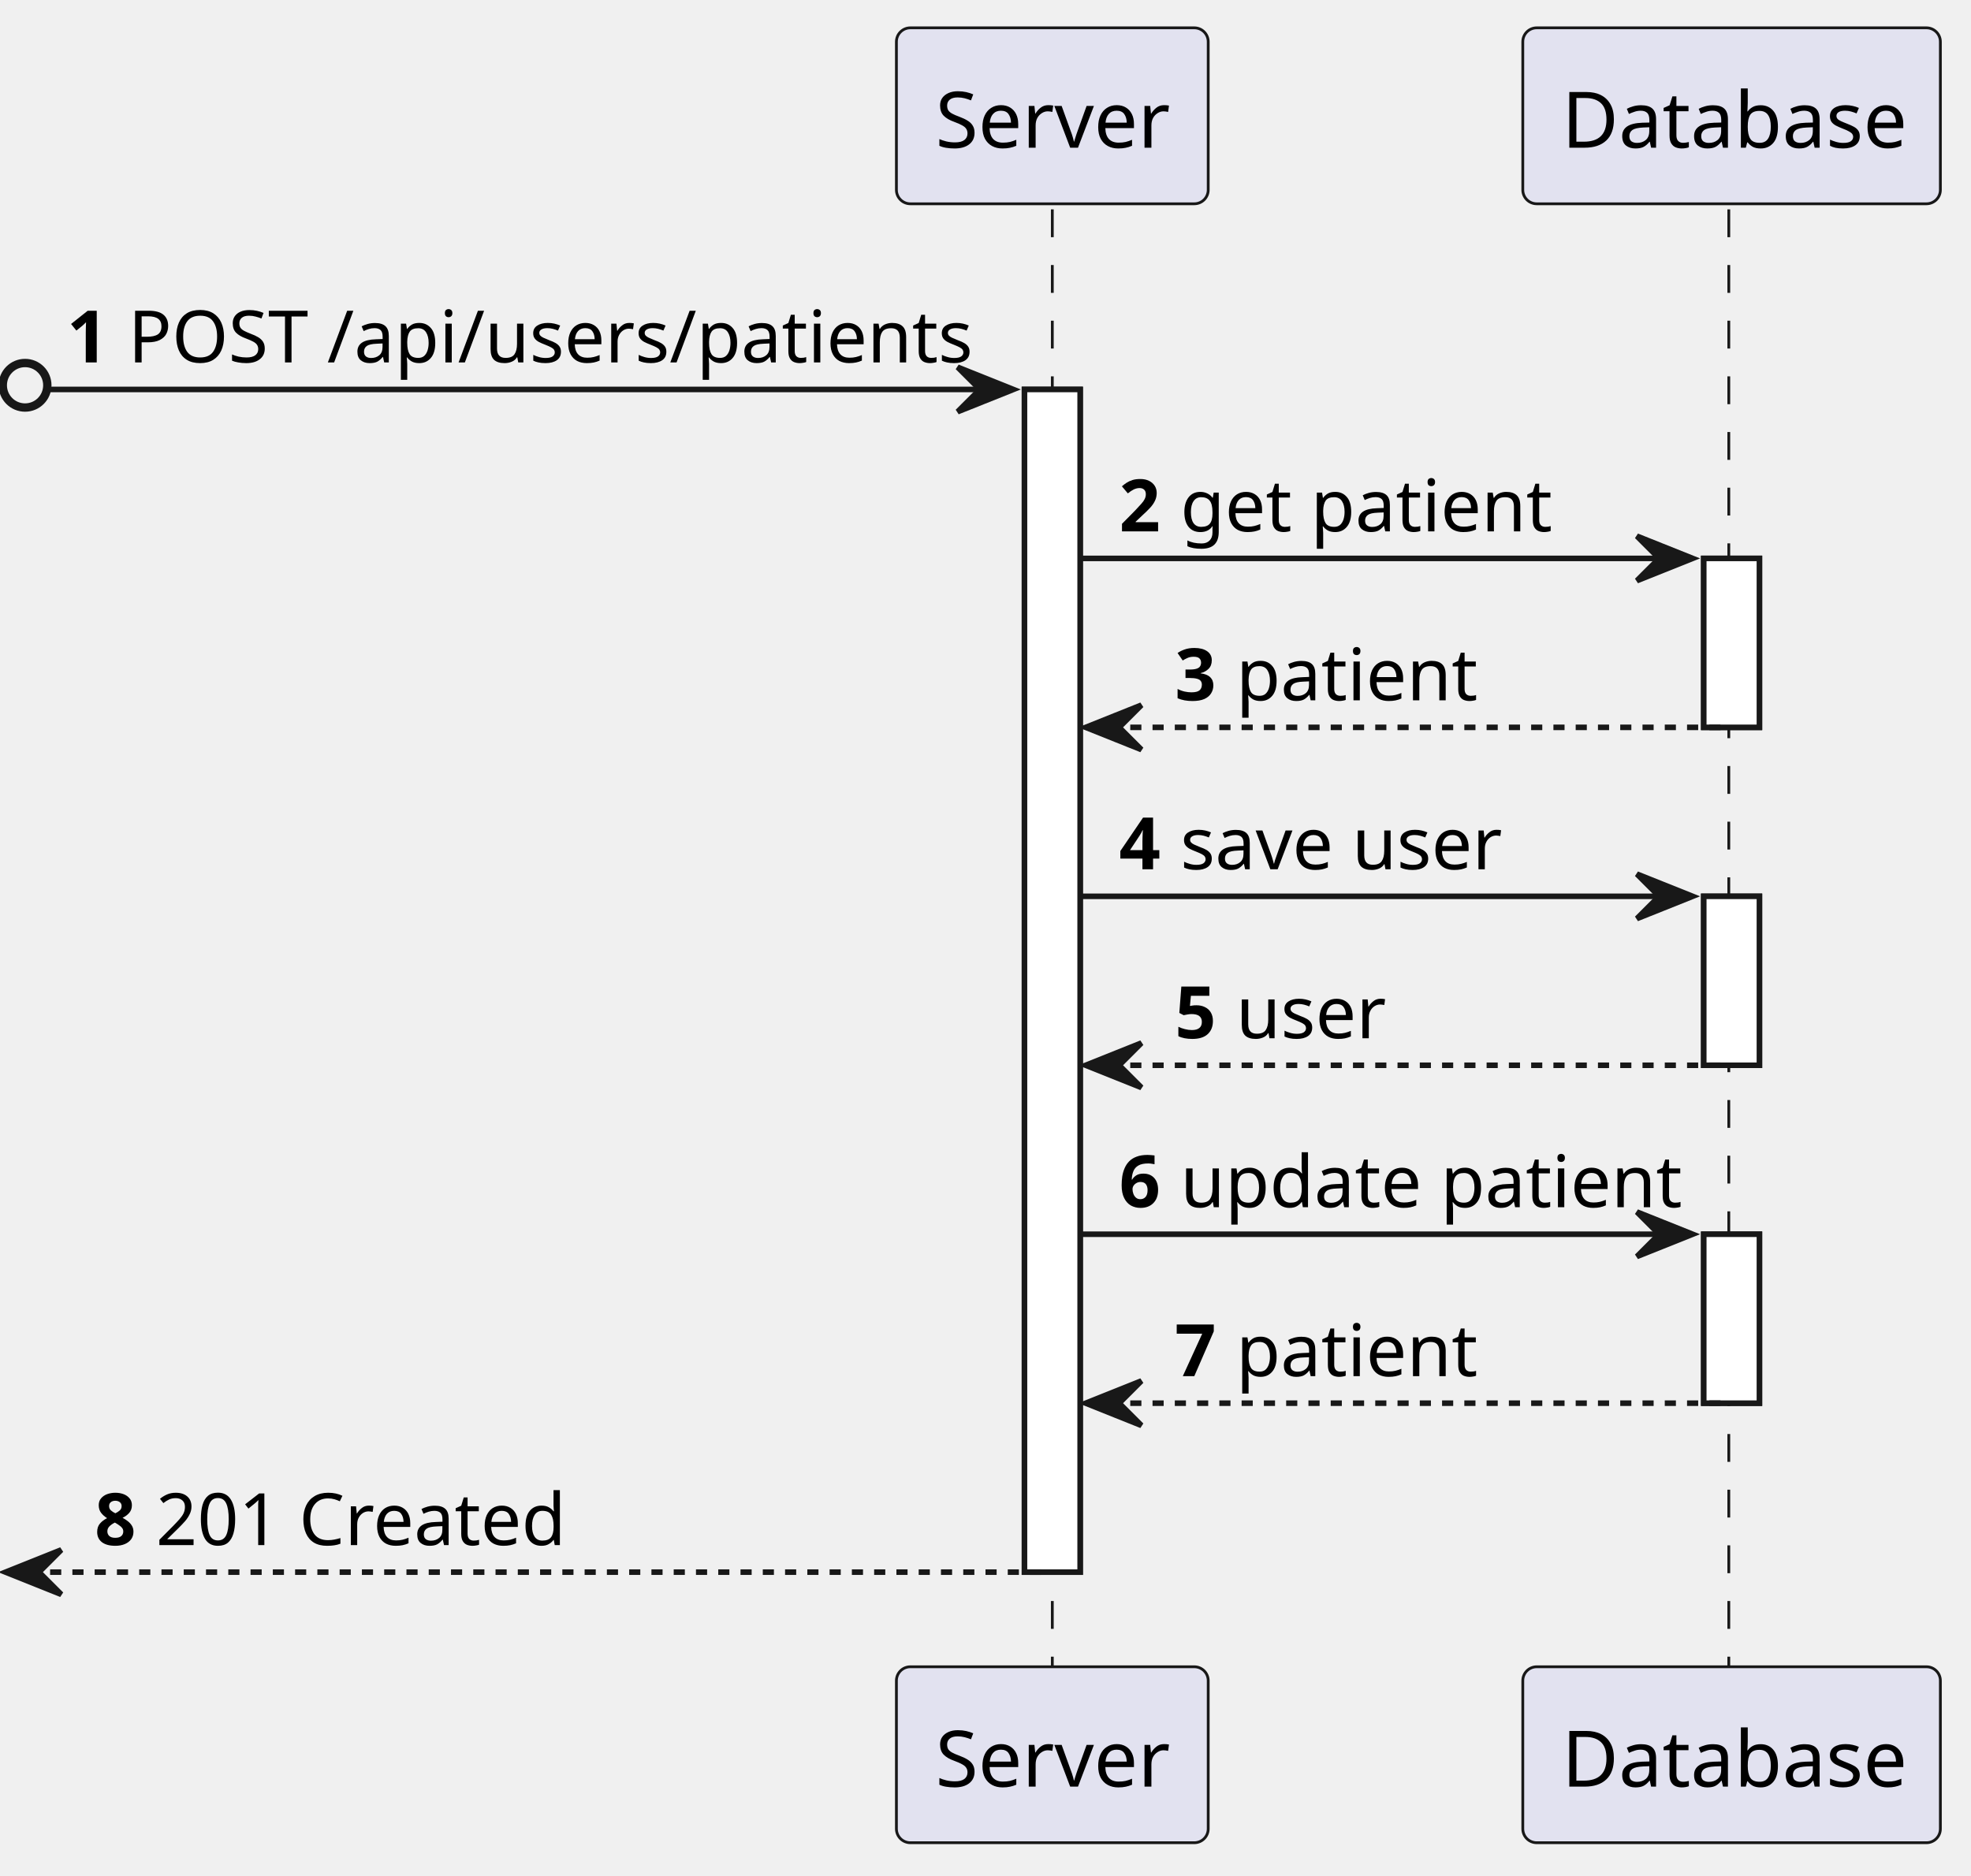
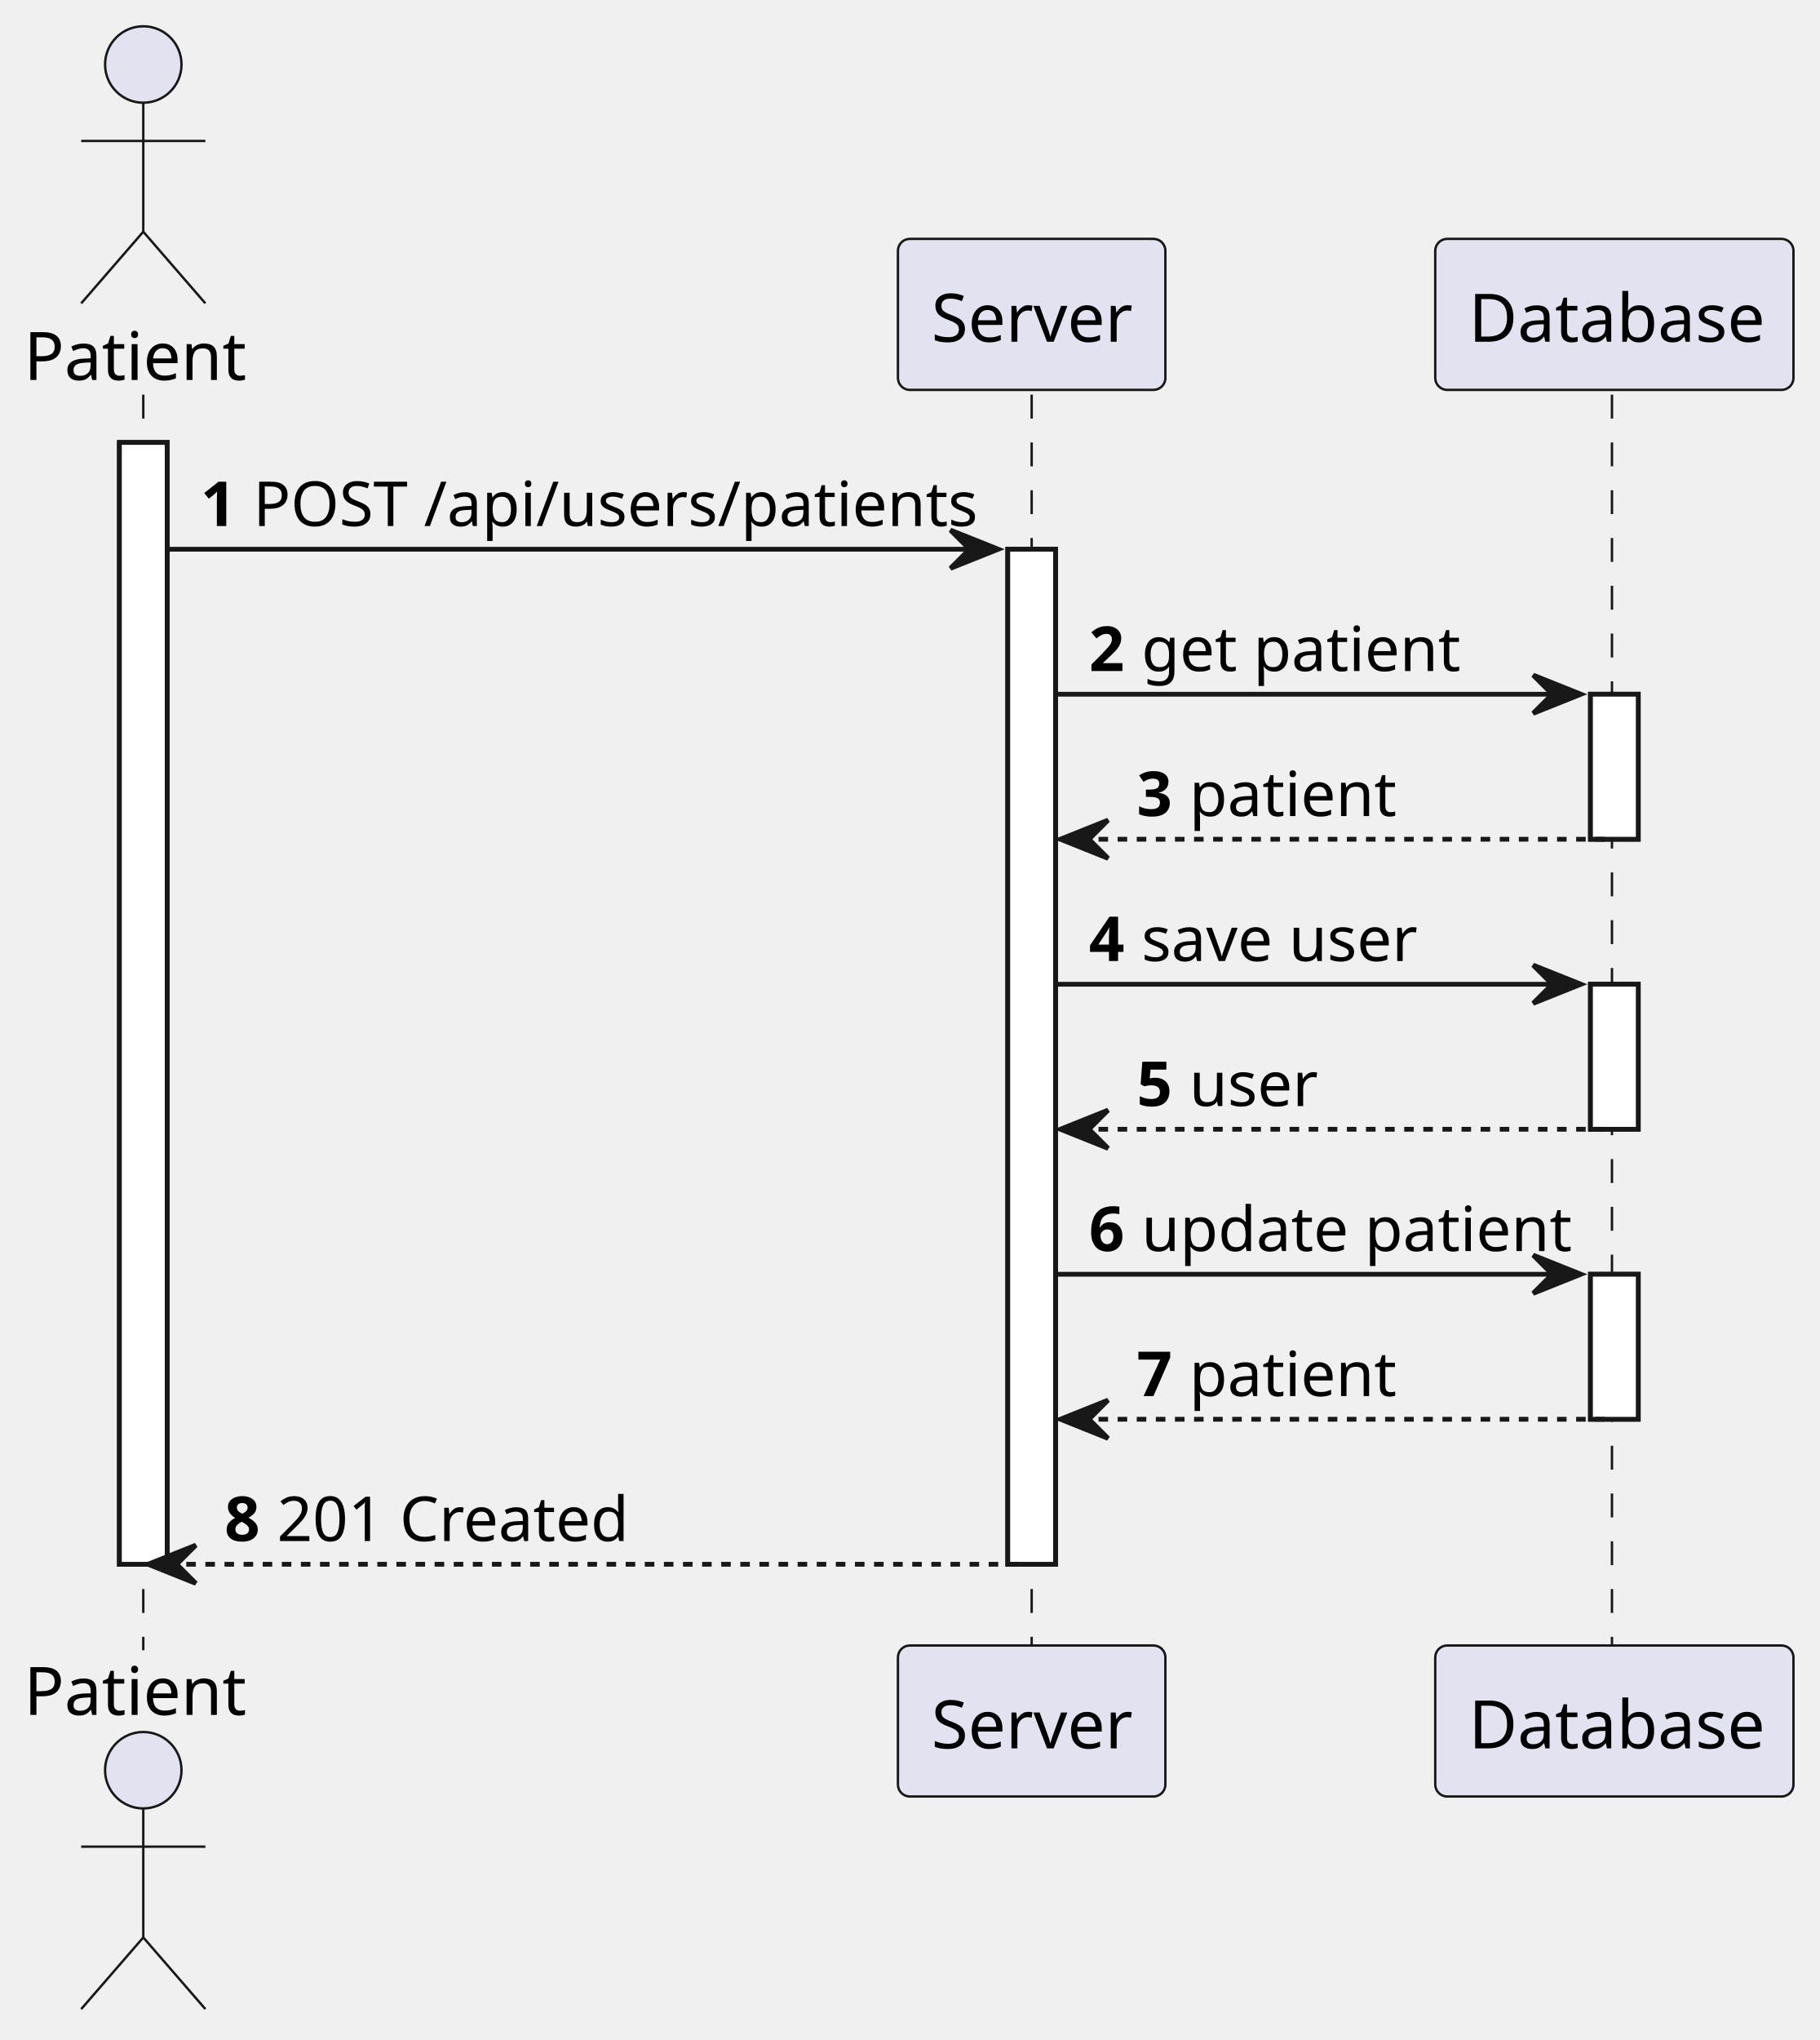
- <svg xmlns="http://www.w3.org/2000/svg" contentStyleType="text/css" height="337px" preserveAspectRatio="none" style="width:354px;height:337px;background:#FFFFFF;" version="1.1" viewBox="0 0 354 337" width="354px" zoomAndPan="magnify">
+ <svg xmlns="http://www.w3.org/2000/svg" contentStyleType="text/css" height="427px" preserveAspectRatio="none" style="width:381px;height:427px;background:#FFFFFF;" version="1.1" viewBox="0 0 381 427" width="381px" zoomAndPan="magnify">
  <defs />
  <g>
-     <rect fill="#FFFFFF" height="212.461" style="stroke:#181818;stroke-width:1.0;" width="10" x="184" y="69.961" />
-     <rect fill="#FFFFFF" height="30.352" style="stroke:#181818;stroke-width:1.0;" width="10" x="306" y="100.312" />
-     <rect fill="#FFFFFF" height="30.352" style="stroke:#181818;stroke-width:1.0;" width="10" x="306" y="161.016" />
-     <rect fill="#FFFFFF" height="30.352" style="stroke:#181818;stroke-width:1.0;" width="10" x="306" y="221.719" />
-     <line style="stroke:#181818;stroke-width:0.5;stroke-dasharray:5.0,5.0;" x1="189" x2="189" y1="37.609" y2="300.422" />
-     <line style="stroke:#181818;stroke-width:0.5;stroke-dasharray:5.0,5.0;" x1="310.5" x2="310.5" y1="37.609" y2="300.422" />
-     <rect fill="#E2E2F0" height="31.609" rx="2.5" ry="2.5" style="stroke:#181818;stroke-width:0.5;" width="56" x="161" y="5" />
-     <text fill="#000000" font-family="sans-serif" font-size="14" lengthAdjust="spacing" textLength="42" x="168" y="26.533">Server</text>
-     <rect fill="#E2E2F0" height="31.609" rx="2.5" ry="2.5" style="stroke:#181818;stroke-width:0.5;" width="56" x="161" y="299.422" />
-     <text fill="#000000" font-family="sans-serif" font-size="14" lengthAdjust="spacing" textLength="42" x="168" y="320.955">Server</text>
-     <rect fill="#E2E2F0" height="31.609" rx="2.5" ry="2.5" style="stroke:#181818;stroke-width:0.5;" width="75" x="273.5" y="5" />
-     <text fill="#000000" font-family="sans-serif" font-size="14" lengthAdjust="spacing" textLength="61" x="280.5" y="26.533">Database</text>
-     <rect fill="#E2E2F0" height="31.609" rx="2.5" ry="2.5" style="stroke:#181818;stroke-width:0.5;" width="75" x="273.5" y="299.422" />
-     <text fill="#000000" font-family="sans-serif" font-size="14" lengthAdjust="spacing" textLength="61" x="280.5" y="320.955">Database</text>
-     <rect fill="#FFFFFF" height="212.461" style="stroke:#181818;stroke-width:1.0;" width="10" x="184" y="69.961" />
-     <rect fill="#FFFFFF" height="30.352" style="stroke:#181818;stroke-width:1.0;" width="10" x="306" y="100.312" />
-     <rect fill="#FFFFFF" height="30.352" style="stroke:#181818;stroke-width:1.0;" width="10" x="306" y="161.016" />
-     <rect fill="#FFFFFF" height="30.352" style="stroke:#181818;stroke-width:1.0;" width="10" x="306" y="221.719" />
-     <ellipse cx="4.5" cy="69.211" fill="none" rx="4" ry="4" style="stroke:#181818;stroke-width:1.5;" />
-     <polygon fill="#181818" points="172,65.961,182,69.961,172,73.961,176,69.961" style="stroke:#181818;stroke-width:1.0;" />
-     <line style="stroke:#181818;stroke-width:1.0;" x1="9" x2="178" y1="69.961" y2="69.961" />
-     <text fill="#000000" font-family="sans-serif" font-size="13" font-weight="bold" lengthAdjust="spacing" textLength="7" x="12" y="65.105">1</text>
-     <text fill="#000000" font-family="sans-serif" font-size="13" lengthAdjust="spacing" textLength="146" x="23" y="65.105">POST /api/users/patients</text>
-     <polygon fill="#181818" points="294,96.312,304,100.312,294,104.312,298,100.312" style="stroke:#181818;stroke-width:1.0;" />
-     <line style="stroke:#181818;stroke-width:1.0;" x1="194" x2="300" y1="100.312" y2="100.312" />
-     <text fill="#000000" font-family="sans-serif" font-size="13" font-weight="bold" lengthAdjust="spacing" textLength="7" x="201" y="95.456">2</text>
-     <text fill="#000000" font-family="sans-serif" font-size="13" lengthAdjust="spacing" textLength="61" x="212" y="95.456">get patient</text>
-     <polygon fill="#181818" points="205,126.664,195,130.664,205,134.664,201,130.664" style="stroke:#181818;stroke-width:1.0;" />
-     <line style="stroke:#181818;stroke-width:1.0;stroke-dasharray:2.0,2.0;" x1="199" x2="310" y1="130.664" y2="130.664" />
-     <text fill="#000000" font-family="sans-serif" font-size="13" font-weight="bold" lengthAdjust="spacing" textLength="7" x="211" y="125.808">3</text>
-     <text fill="#000000" font-family="sans-serif" font-size="13" lengthAdjust="spacing" textLength="39" x="222" y="125.808">patient</text>
-     <polygon fill="#181818" points="294,157.016,304,161.016,294,165.016,298,161.016" style="stroke:#181818;stroke-width:1.0;" />
-     <line style="stroke:#181818;stroke-width:1.0;" x1="194" x2="300" y1="161.016" y2="161.016" />
-     <text fill="#000000" font-family="sans-serif" font-size="13" font-weight="bold" lengthAdjust="spacing" textLength="7" x="201" y="156.159">4</text>
-     <text fill="#000000" font-family="sans-serif" font-size="13" lengthAdjust="spacing" textLength="55" x="212" y="156.159">save user</text>
-     <polygon fill="#181818" points="205,187.367,195,191.367,205,195.367,201,191.367" style="stroke:#181818;stroke-width:1.0;" />
-     <line style="stroke:#181818;stroke-width:1.0;stroke-dasharray:2.0,2.0;" x1="199" x2="310" y1="191.367" y2="191.367" />
-     <text fill="#000000" font-family="sans-serif" font-size="13" font-weight="bold" lengthAdjust="spacing" textLength="7" x="211" y="186.511">5</text>
-     <text fill="#000000" font-family="sans-serif" font-size="13" lengthAdjust="spacing" textLength="25" x="222" y="186.511">user</text>
-     <polygon fill="#181818" points="294,217.719,304,221.719,294,225.719,298,221.719" style="stroke:#181818;stroke-width:1.0;" />
-     <line style="stroke:#181818;stroke-width:1.0;" x1="194" x2="300" y1="221.719" y2="221.719" />
-     <text fill="#000000" font-family="sans-serif" font-size="13" font-weight="bold" lengthAdjust="spacing" textLength="7" x="201" y="216.862">6</text>
-     <text fill="#000000" font-family="sans-serif" font-size="13" lengthAdjust="spacing" textLength="82" x="212" y="216.862">update patient</text>
-     <polygon fill="#181818" points="205,248.07,195,252.07,205,256.07,201,252.07" style="stroke:#181818;stroke-width:1.0;" />
-     <line style="stroke:#181818;stroke-width:1.0;stroke-dasharray:2.0,2.0;" x1="199" x2="310" y1="252.07" y2="252.07" />
-     <text fill="#000000" font-family="sans-serif" font-size="13" font-weight="bold" lengthAdjust="spacing" textLength="7" x="211" y="247.214">7</text>
-     <text fill="#000000" font-family="sans-serif" font-size="13" lengthAdjust="spacing" textLength="39" x="222" y="247.214">patient</text>
-     <polygon fill="#181818" points="11,278.422,1,282.422,11,286.422,7,282.422" style="stroke:#181818;stroke-width:1.0;" />
-     <line style="stroke:#181818;stroke-width:1.0;stroke-dasharray:2.0,2.0;" x1="5" x2="188" y1="282.422" y2="282.422" />
-     <text fill="#000000" font-family="sans-serif" font-size="13" font-weight="bold" lengthAdjust="spacing" textLength="7" x="17" y="277.565">8</text>
-     <text fill="#000000" font-family="sans-serif" font-size="13" lengthAdjust="spacing" textLength="70" x="28" y="277.565">201 Created</text>
+     <rect fill="#FFFFFF" height="234.812" style="stroke:#181818;stroke-width:1.0;" width="10" x="25" y="92.609" />
+     <rect fill="#FFFFFF" height="212.461" style="stroke:#181818;stroke-width:1.0;" width="10" x="211" y="114.961" />
+     <rect fill="#FFFFFF" height="30.352" style="stroke:#181818;stroke-width:1.0;" width="10" x="333" y="145.312" />
+     <rect fill="#FFFFFF" height="30.352" style="stroke:#181818;stroke-width:1.0;" width="10" x="333" y="206.016" />
+     <rect fill="#FFFFFF" height="30.352" style="stroke:#181818;stroke-width:1.0;" width="10" x="333" y="266.719" />
+     <line style="stroke:#181818;stroke-width:0.5;stroke-dasharray:5.0,5.0;" x1="30" x2="30" y1="82.609" y2="345.422" />
+     <line style="stroke:#181818;stroke-width:0.5;stroke-dasharray:5.0,5.0;" x1="216" x2="216" y1="82.609" y2="345.422" />
+     <line style="stroke:#181818;stroke-width:0.5;stroke-dasharray:5.0,5.0;" x1="337.5" x2="337.5" y1="82.609" y2="345.422" />
+     <text fill="#000000" font-family="sans-serif" font-size="14" lengthAdjust="spacing" textLength="44" x="5" y="79.533">Patient</text>
+     <ellipse cx="30" cy="13.5" fill="#E2E2F0" rx="8" ry="8" style="stroke:#181818;stroke-width:0.5;" />
+     <path d="M30,21.5 L30,48.5 M17,29.5 L43,29.5 M30,48.5 L17,63.5 M30,48.5 L43,63.5 " fill="none" style="stroke:#181818;stroke-width:0.5;" />
+     <text fill="#000000" font-family="sans-serif" font-size="14" lengthAdjust="spacing" textLength="44" x="5" y="358.955">Patient</text>
+     <ellipse cx="30" cy="370.531" fill="#E2E2F0" rx="8" ry="8" style="stroke:#181818;stroke-width:0.5;" />
+     <path d="M30,378.531 L30,405.531 M17,386.531 L43,386.531 M30,405.531 L17,420.531 M30,405.531 L43,420.531 " fill="none" style="stroke:#181818;stroke-width:0.5;" />
+     <rect fill="#E2E2F0" height="31.609" rx="2.5" ry="2.5" style="stroke:#181818;stroke-width:0.5;" width="56" x="188" y="50" />
+     <text fill="#000000" font-family="sans-serif" font-size="14" lengthAdjust="spacing" textLength="42" x="195" y="71.533">Server</text>
+     <rect fill="#E2E2F0" height="31.609" rx="2.5" ry="2.5" style="stroke:#181818;stroke-width:0.5;" width="56" x="188" y="344.422" />
+     <text fill="#000000" font-family="sans-serif" font-size="14" lengthAdjust="spacing" textLength="42" x="195" y="365.955">Server</text>
+     <rect fill="#E2E2F0" height="31.609" rx="2.5" ry="2.5" style="stroke:#181818;stroke-width:0.5;" width="75" x="300.5" y="50" />
+     <text fill="#000000" font-family="sans-serif" font-size="14" lengthAdjust="spacing" textLength="61" x="307.5" y="71.533">Database</text>
+     <rect fill="#E2E2F0" height="31.609" rx="2.5" ry="2.5" style="stroke:#181818;stroke-width:0.5;" width="75" x="300.5" y="344.422" />
+     <text fill="#000000" font-family="sans-serif" font-size="14" lengthAdjust="spacing" textLength="61" x="307.5" y="365.955">Database</text>
+     <rect fill="#FFFFFF" height="234.812" style="stroke:#181818;stroke-width:1.0;" width="10" x="25" y="92.609" />
+     <rect fill="#FFFFFF" height="212.461" style="stroke:#181818;stroke-width:1.0;" width="10" x="211" y="114.961" />
+     <rect fill="#FFFFFF" height="30.352" style="stroke:#181818;stroke-width:1.0;" width="10" x="333" y="145.312" />
+     <rect fill="#FFFFFF" height="30.352" style="stroke:#181818;stroke-width:1.0;" width="10" x="333" y="206.016" />
+     <rect fill="#FFFFFF" height="30.352" style="stroke:#181818;stroke-width:1.0;" width="10" x="333" y="266.719" />
+     <polygon fill="#181818" points="199,110.961,209,114.961,199,118.961,203,114.961" style="stroke:#181818;stroke-width:1.0;" />
+     <line style="stroke:#181818;stroke-width:1.0;" x1="35" x2="205" y1="114.961" y2="114.961" />
+     <text fill="#000000" font-family="sans-serif" font-size="13" font-weight="bold" lengthAdjust="spacing" textLength="7" x="42" y="110.105">1</text>
+     <text fill="#000000" font-family="sans-serif" font-size="13" lengthAdjust="spacing" textLength="146" x="53" y="110.105">POST /api/users/patients</text>
+     <polygon fill="#181818" points="321,141.312,331,145.312,321,149.312,325,145.312" style="stroke:#181818;stroke-width:1.0;" />
+     <line style="stroke:#181818;stroke-width:1.0;" x1="221" x2="327" y1="145.312" y2="145.312" />
+     <text fill="#000000" font-family="sans-serif" font-size="13" font-weight="bold" lengthAdjust="spacing" textLength="7" x="228" y="140.456">2</text>
+     <text fill="#000000" font-family="sans-serif" font-size="13" lengthAdjust="spacing" textLength="61" x="239" y="140.456">get patient</text>
+     <polygon fill="#181818" points="232,171.664,222,175.664,232,179.664,228,175.664" style="stroke:#181818;stroke-width:1.0;" />
+     <line style="stroke:#181818;stroke-width:1.0;stroke-dasharray:2.0,2.0;" x1="226" x2="337" y1="175.664" y2="175.664" />
+     <text fill="#000000" font-family="sans-serif" font-size="13" font-weight="bold" lengthAdjust="spacing" textLength="7" x="238" y="170.808">3</text>
+     <text fill="#000000" font-family="sans-serif" font-size="13" lengthAdjust="spacing" textLength="39" x="249" y="170.808">patient</text>
+     <polygon fill="#181818" points="321,202.016,331,206.016,321,210.016,325,206.016" style="stroke:#181818;stroke-width:1.0;" />
+     <line style="stroke:#181818;stroke-width:1.0;" x1="221" x2="327" y1="206.016" y2="206.016" />
+     <text fill="#000000" font-family="sans-serif" font-size="13" font-weight="bold" lengthAdjust="spacing" textLength="7" x="228" y="201.159">4</text>
+     <text fill="#000000" font-family="sans-serif" font-size="13" lengthAdjust="spacing" textLength="55" x="239" y="201.159">save user</text>
+     <polygon fill="#181818" points="232,232.367,222,236.367,232,240.367,228,236.367" style="stroke:#181818;stroke-width:1.0;" />
+     <line style="stroke:#181818;stroke-width:1.0;stroke-dasharray:2.0,2.0;" x1="226" x2="337" y1="236.367" y2="236.367" />
+     <text fill="#000000" font-family="sans-serif" font-size="13" font-weight="bold" lengthAdjust="spacing" textLength="7" x="238" y="231.511">5</text>
+     <text fill="#000000" font-family="sans-serif" font-size="13" lengthAdjust="spacing" textLength="25" x="249" y="231.511">user</text>
+     <polygon fill="#181818" points="321,262.719,331,266.719,321,270.719,325,266.719" style="stroke:#181818;stroke-width:1.0;" />
+     <line style="stroke:#181818;stroke-width:1.0;" x1="221" x2="327" y1="266.719" y2="266.719" />
+     <text fill="#000000" font-family="sans-serif" font-size="13" font-weight="bold" lengthAdjust="spacing" textLength="7" x="228" y="261.862">6</text>
+     <text fill="#000000" font-family="sans-serif" font-size="13" lengthAdjust="spacing" textLength="82" x="239" y="261.862">update patient</text>
+     <polygon fill="#181818" points="232,293.07,222,297.07,232,301.07,228,297.07" style="stroke:#181818;stroke-width:1.0;" />
+     <line style="stroke:#181818;stroke-width:1.0;stroke-dasharray:2.0,2.0;" x1="226" x2="337" y1="297.07" y2="297.07" />
+     <text fill="#000000" font-family="sans-serif" font-size="13" font-weight="bold" lengthAdjust="spacing" textLength="7" x="238" y="292.214">7</text>
+     <text fill="#000000" font-family="sans-serif" font-size="13" lengthAdjust="spacing" textLength="39" x="249" y="292.214">patient</text>
+     <polygon fill="#181818" points="41,323.422,31,327.422,41,331.422,37,327.422" style="stroke:#181818;stroke-width:1.0;" />
+     <line style="stroke:#181818;stroke-width:1.0;stroke-dasharray:2.0,2.0;" x1="35" x2="215" y1="327.422" y2="327.422" />
+     <text fill="#000000" font-family="sans-serif" font-size="13" font-weight="bold" lengthAdjust="spacing" textLength="7" x="47" y="322.565">8</text>
+     <text fill="#000000" font-family="sans-serif" font-size="13" lengthAdjust="spacing" textLength="70" x="58" y="322.565">201 Created</text>
  </g>
</svg>
